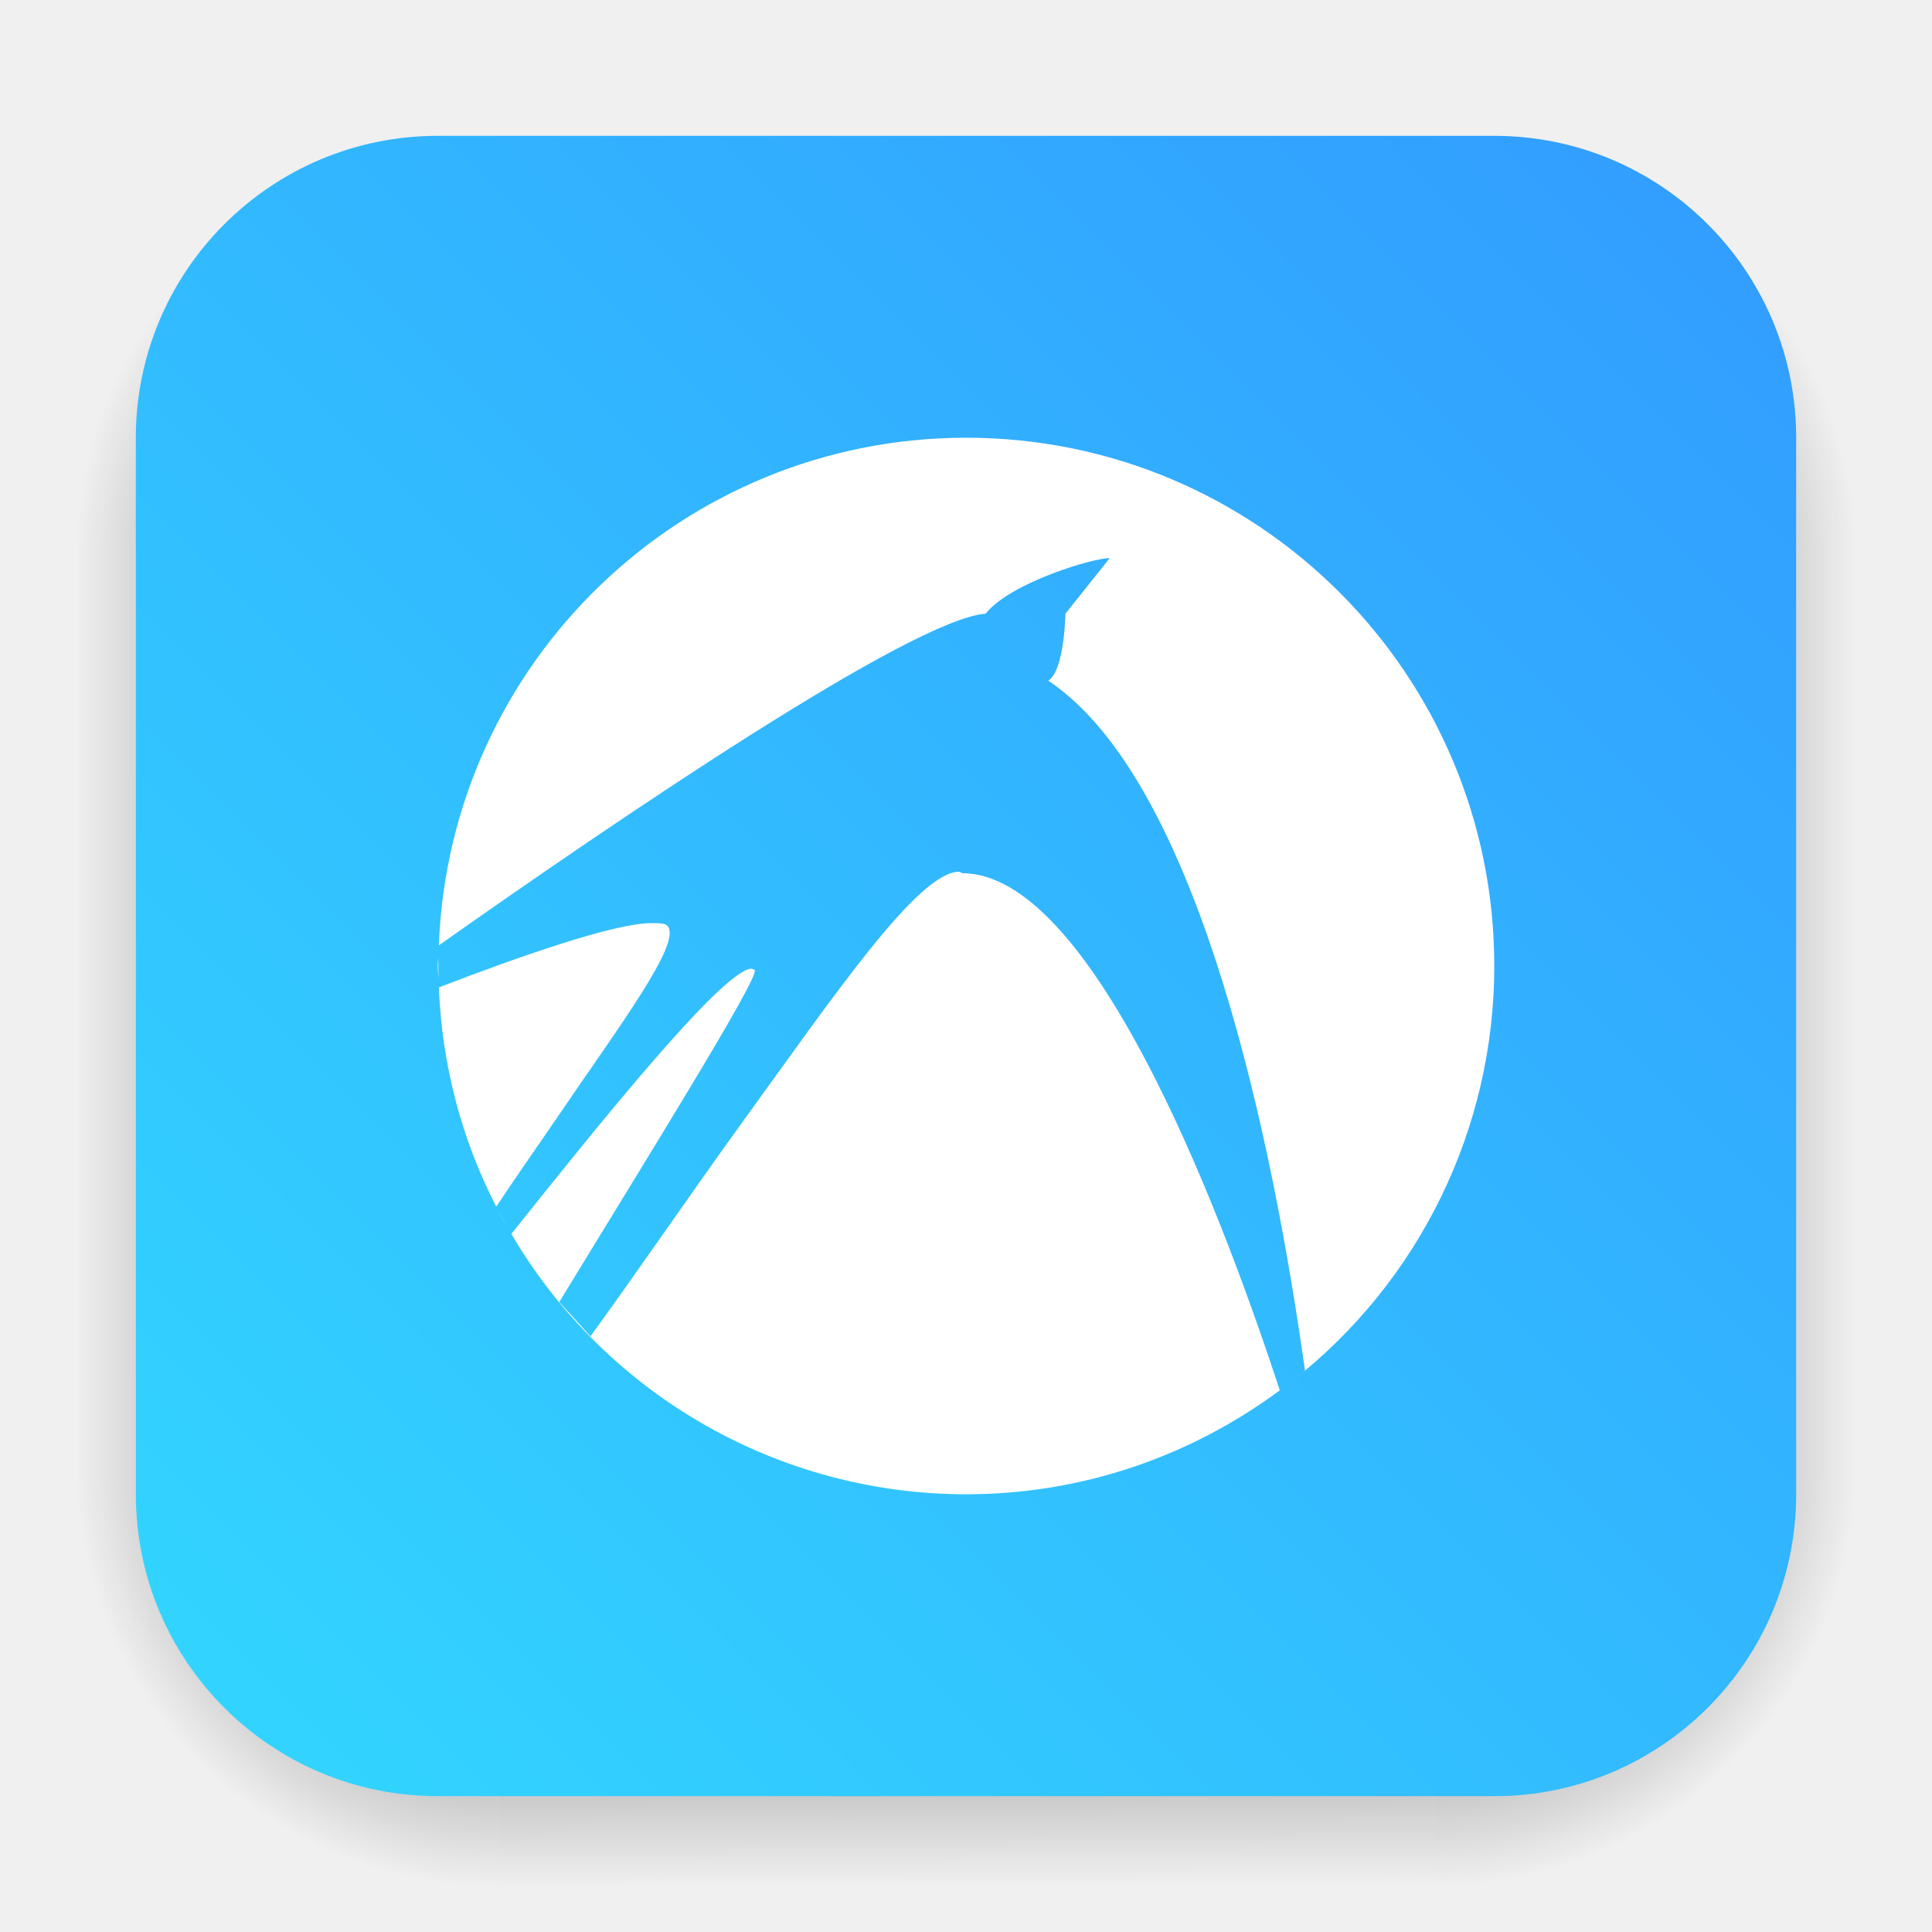
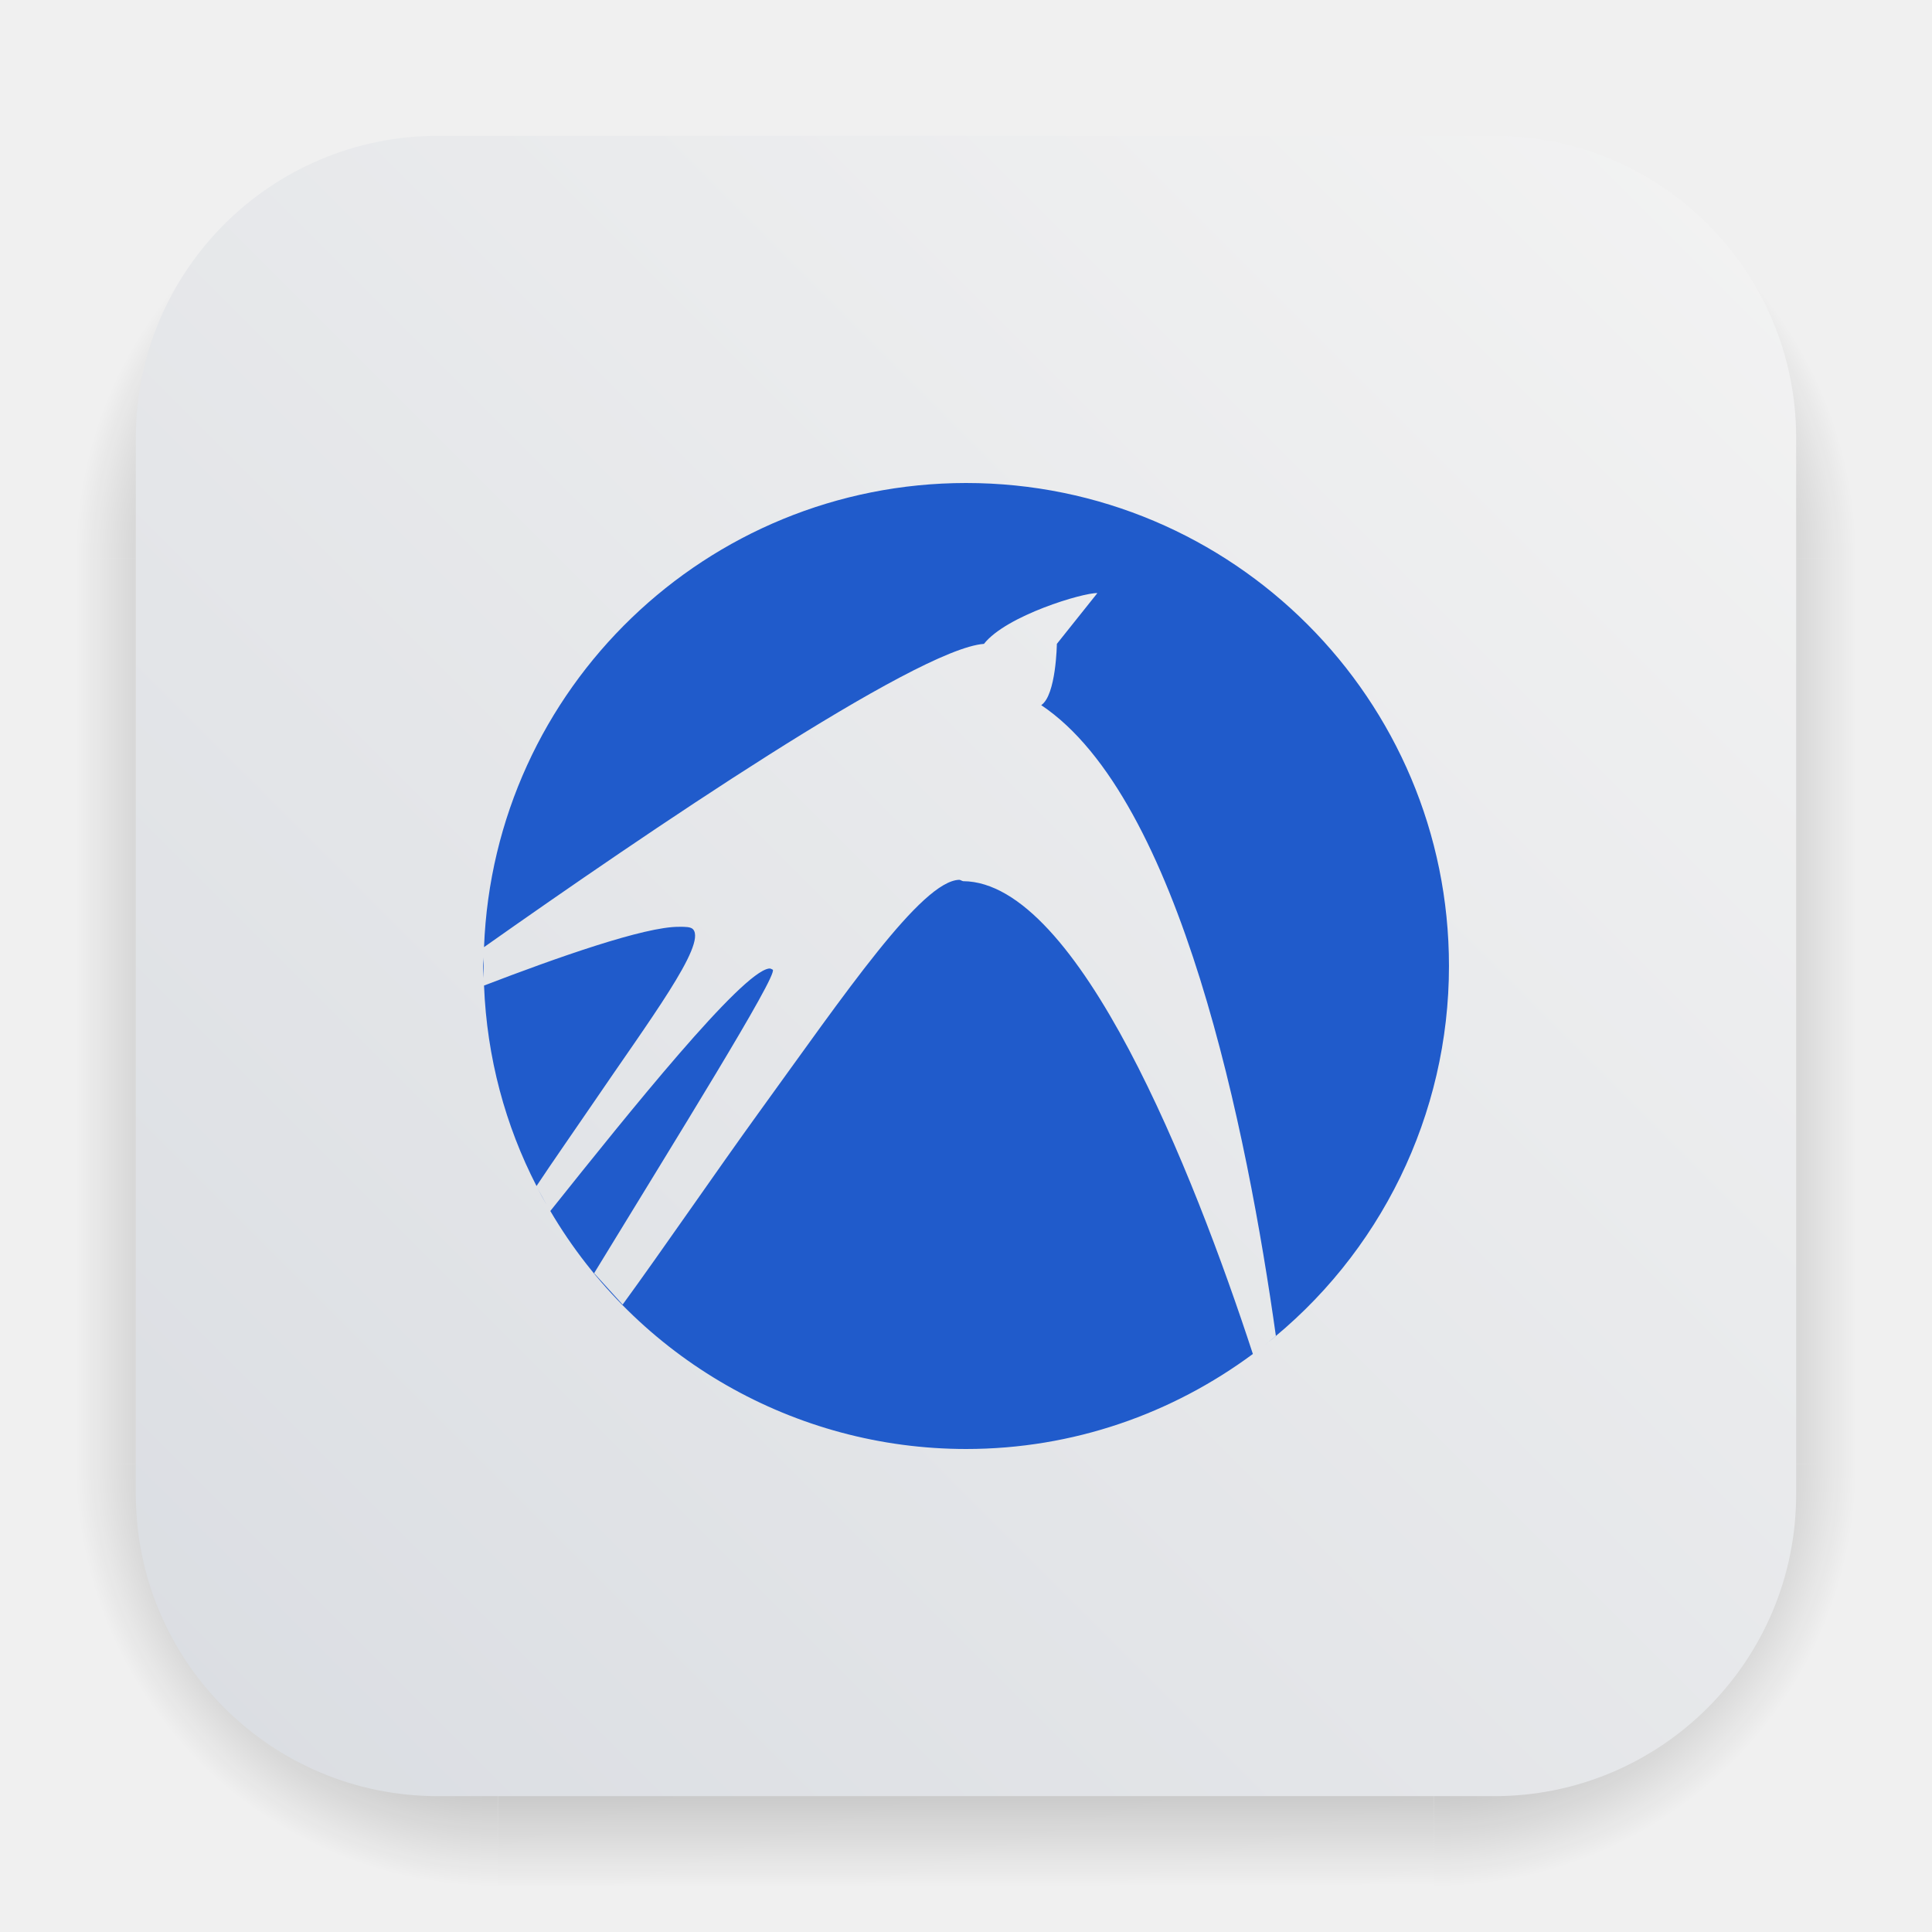
<svg xmlns="http://www.w3.org/2000/svg" xmlns:xlink="http://www.w3.org/1999/xlink" width="64" height="64" version="1.1" viewBox="0 0 64 64" id="svg17">
  <defs id="defs7">
    <linearGradient id="b" x1="45.628" x2="45.628" y1="57.955" y2="12.461" gradientTransform="matrix(0.26458,0,0,0.26458,0,280.07)" gradientUnits="userSpaceOnUse">
      <stop offset="0" id="stop2" />
      <stop stop-opacity="0" offset="1" id="stop4" />
    </linearGradient>
    <linearGradient gradientUnits="userSpaceOnUse" gradientTransform="matrix(0.5303204,0,0,0.5303204,11.71173,64.73281)" y2="-100.78" y1="-137.82" x2="-6.147" x1="-6.147" id="linearGradient11422">
-       <stop id="stop848" offset="0" stop-color="#32b4ff" />
-       <stop id="stop850" offset="1" stop-color="#3287ff" />
+       <stop id="stop848" offset="0" stop-color="#49b5fe" />
+       <stop id="stop850" offset="1" stop-color="#3581f6" />
    </linearGradient>
    <filter color-interpolation-filters="sRGB" height="1.048" width="1.048" y="-0.024" x="-0.024" id="filter2761">
      <feGaussianBlur id="feGaussianBlur4" stdDeviation="0.146" />
    </filter>
    <linearGradient gradientUnits="userSpaceOnUse" gradientTransform="translate(3.961468,-6.695583)" y2="1.17" y1="15.576" x2="15.65" x1="1.332" id="linearGradient1024">
-       <stop id="stop7" offset="0" stop-color="#00c8ff" />
-       <stop id="stop9" offset="1" stop-color="#14a0ff" />
+       <stop id="stop7" offset="0" stop-color="#3cccef" />
+       <stop id="stop9" offset="1" stop-color="#21a9fa" />
    </linearGradient>
    <filter color-interpolation-filters="sRGB" height="1.048" width="1.048" y="-0.024" x="-0.024" id="filter2761-6">
      <feGaussianBlur id="feGaussianBlur6" stdDeviation="0.146" />
    </filter>
    <linearGradient gradientUnits="userSpaceOnUse" gradientTransform="matrix(3.7796,0,0,3.7796,110.0757,0.53066)" y2="1.108" y1="15.429" x2="15.644" x1="1.257" id="linearGradient4673">
-       <stop id="stop9-7" offset="0" stop-color="#32dcff" />
-       <stop id="stop11" offset="1" stop-color="#3296ff" />
+       <stop id="stop9-7" offset="0" stop-color="#55d6f7" />
+       <stop id="stop11" offset="1" stop-color="#408eff" />
    </linearGradient>
    <linearGradient gradientUnits="userSpaceOnUse" gradientTransform="matrix(1.000007,0,0,1.000007,19.18783,0)" y2="1.058" y1="6.879" x2="7.937" x1="7.937" id="linearGradient865">
      <stop id="stop2-36" offset="0" stop-color="#fff" />
      <stop id="stop4-7" offset="1" stop-color="#fcc" />
    </linearGradient>
    <linearGradient gradientTransform="translate(19.18783)" gradientUnits="userSpaceOnUse" y2="3.933" y1="14.579" x2="12.314" x1="2.628" id="linearGradient855">
-       <stop id="stop7-5" offset="0" stop-color="#d462aa" />
-       <stop id="stop9-3" offset=".152" stop-color="#56c7d9" />
-       <stop id="stop11-6" offset=".333" stop-color="#2da8b8" />
-       <stop id="stop13" offset=".534" stop-color="#72cb6b" />
-       <stop id="stop15" offset=".71" stop-color="#c4dc2b" />
-       <stop id="stop17" offset=".862" stop-color="#f9da3e" />
-       <stop id="stop19" offset="1" stop-color="#f69429" />
+       <stop id="stop7-5" offset="0" stop-color="#f056aa" />
+       <stop id="stop9-3" offset=".152" stop-color="#3ccdd8" />
+       <stop id="stop11-6" offset=".333" stop-color="#0aa5b1" />
+       <stop id="stop13" offset=".534" stop-color="#4dd169" />
+       <stop id="stop15" offset=".71" stop-color="#bed859" />
+       <stop id="stop17" offset=".862" stop-color="#f7ce43" />
+       <stop id="stop19" offset="1" stop-color="#fb8922" />
    </linearGradient>
    <linearGradient gradientUnits="userSpaceOnUse" gradientTransform="matrix(0.26458,0,0,0.26458,19.18783,0)" y2="6.991" y1="19" x2="57.008" x1="45" id="linearGradient910">
      <stop id="stop22" offset="0" stop-color="#fff" />
-       <stop id="stop24" offset="1" stop-color="#ffe3cc" />
+       <stop id="stop24" offset="1" stop-color="#f7ddc8" />
    </linearGradient>
    <filter id="filter2761-7" x="-0.024" y="-0.024" width="1.048" height="1.048" color-interpolation-filters="sRGB">
      <feGaussianBlur stdDeviation="0.146" id="feGaussianBlur874" />
    </filter>
    <filter color-interpolation-filters="sRGB" height="1.048" width="1.048" y="-0.024" x="-0.024" id="filter2761-36">
      <feGaussianBlur id="feGaussianBlur10" stdDeviation="0.146" />
    </filter>
    <linearGradient gradientUnits="userSpaceOnUse" gradientTransform="matrix(3.7796,0,0,3.7796,111.787,0.53107)" y2="1.17" y1="15.576" x2="15.65" x1="1.332" id="linearGradient1024-6">
-       <stop id="stop13-7" offset="0" stop-color="#00dc96" />
-       <stop id="stop15-5" offset="1" stop-color="#14d29b" />
+       <stop id="stop13-7" offset="0" stop-color="#25d39d" />
+       <stop id="stop15-5" offset="1" stop-color="#25d39d" />
    </linearGradient>
    <linearGradient gradientUnits="userSpaceOnUse" gradientTransform="matrix(0.27476,0,0,0.27476,-24.95212,-0.32515)" y2="12.461" y1="57.955" x2="45.628" x1="45.628" id="b-5">
      <stop id="stop2-3" offset="0" />
      <stop id="stop4-5" offset="1" stop-opacity="0" />
    </linearGradient>
    <filter id="filter2761-3" x="-0.024" y="-0.024" width="1.048" height="1.048" color-interpolation-filters="sRGB">
      <feGaussianBlur stdDeviation="0.146" id="feGaussianBlur878" />
    </filter>
    <linearGradient id="linearGradient1024-6-6" x1="1.332" x2="15.65" y1="15.576" y2="1.17" gradientTransform="matrix(3.7796,0,0,3.7796,-0.0020773,0.53047)" gradientUnits="userSpaceOnUse">
-       <stop stop-color="#00dc96" offset="0" id="stop881" />
-       <stop stop-color="#14d29b" offset="1" id="stop883" />
+       <stop stop-color="#25d39d" offset="0" id="stop881" />
+       <stop stop-color="#25d39d" offset="1" id="stop883" />
    </linearGradient>
    <linearGradient xlink:href="#linearGradient1051" id="linearGradient1053" x1="-127" y1="60" x2="-72" y2="5" gradientUnits="userSpaceOnUse" gradientTransform="translate(131.5,-0.509997)" />
    <linearGradient id="linearGradient1051">
-       <stop style="stop-color:#32d7ff;stop-opacity:1" offset="0" id="stop1047" />
-       <stop style="stop-color:#329bff;stop-opacity:1" offset="1" id="stop1049" />
+       <stop style="stop-color:#dadde2;stop-opacity:1;" offset="0" id="stop1047" />
+       <stop style="stop-color:#f3f3f3;stop-opacity:1;" offset="1" id="stop1049" />
    </linearGradient>
-     <filter style="color-interpolation-filters:sRGB" id="filter1057" x="-0.027" width="1.054" y="-0.027" height="1.054">
-       <feGaussianBlur stdDeviation="0.619" id="feGaussianBlur1059" />
-     </filter>
    <radialGradient id="gradient_ds_br" cx="0" cy="0" r="1" gradientUnits="userSpaceOnUse" gradientTransform="matrix(13.9984,0.00477622,-0.00477841,14.0048,47.5016,48.4952)">
      <stop offset="0.65" id="stop1" />
-       <stop offset="1" stop-opacity="0" id="stop2" />
+       <stop offset="1" stop-opacity="0" id="stop3" />
    </radialGradient>
    <linearGradient id="gradient_ds_b" x1="30.449" y1="48.5" x2="30.492" y2="62.5" gradientUnits="userSpaceOnUse">
-       <stop offset="0.654" id="stop3" />
-       <stop offset="1" stop-opacity="0" id="stop4" />
+       <stop offset="0.654" id="stop5" />
+       <stop offset="1" stop-opacity="0" id="stop6" />
    </linearGradient>
    <radialGradient id="gradient_ds_bl" cx="0" cy="0" r="1" gradientUnits="userSpaceOnUse" gradientTransform="matrix(0,14,-14,0,16.5,48.5)">
-       <stop offset="0.65" id="stop5" />
-       <stop offset="1" stop-opacity="0" id="stop6" />
+       <stop offset="0.65" id="stop8" />
+       <stop offset="1" stop-opacity="0" id="stop10" />
    </radialGradient>
    <linearGradient id="gradient_ds_r" x1="47.5" y1="33.5" x2="61.5" y2="33.501" gradientUnits="userSpaceOnUse">
-       <stop offset="0.649" id="stop7" />
-       <stop offset="1" stop-opacity="0" id="stop8" />
+       <stop offset="0.649" id="stop12" />
+       <stop offset="1" stop-opacity="0" id="stop14" />
    </linearGradient>
    <linearGradient id="gradient_ds_l" x1="16.5" y1="33.895" x2="2.5" y2="33.895" gradientUnits="userSpaceOnUse">
-       <stop offset="0.649" id="stop9" />
-       <stop offset="1" stop-opacity="0" id="stop10" />
+       <stop offset="0.649" id="stop16" />
+       <stop offset="1" stop-opacity="0" id="stop18" />
    </linearGradient>
    <radialGradient id="gradient_ds_tr" cx="0" cy="0" r="1" gradientTransform="matrix(0.00843236,-14,14.0084,0.0189842,47.4916,18.5)" gradientUnits="userSpaceOnUse">
-       <stop offset="0.65" id="stop11" />
-       <stop offset="1" stop-opacity="0" id="stop12" />
+       <stop offset="0.65" id="stop20" />
+       <stop offset="1" stop-opacity="0" id="stop21" />
    </radialGradient>
    <linearGradient id="gradient_ds_t" x1="29.98" y1="18.5" x2="29.916" y2="4.5" gradientUnits="userSpaceOnUse">
-       <stop offset="0.649" id="stop13" />
-       <stop offset="1" stop-opacity="0" id="stop14" />
+       <stop offset="0.649" id="stop23" />
+       <stop offset="1" stop-opacity="0" id="stop25" />
    </linearGradient>
    <radialGradient id="gradient_ds_tl" cx="0" cy="0" r="1" gradientTransform="matrix(-0.00843236,-14,-14.0084,0.0189842,16.5084,18.5)" gradientUnits="userSpaceOnUse">
-       <stop offset="0.65" id="stop15" />
-       <stop offset="1" stop-opacity="0" id="stop16" />
+       <stop offset="0.65" id="stop26" />
+       <stop offset="1" stop-opacity="0" id="stop27" />
    </radialGradient>
  </defs>
  <g id="ds" opacity="0.25">
    <path id="ds-br" d="m 47.5,48.5 h 14 v 14 h -14 z" fill="url(#gradient_ds_br)" style="fill:url(#gradient_ds_br)" />
    <path id="ds-b" d="m 16.5,48.5 h 31 v 14 h -31 z" fill="url(#gradient_ds_b)" style="fill:url(#gradient_ds_b)" />
    <path id="ds-bl" d="m 2.5,48.5 h 14 v 14 h -14 z" fill="url(#gradient_ds_bl)" style="fill:url(#gradient_ds_bl)" />
    <path id="ds-r" d="m 47.5,18.5 h 14 v 30 h -14 z" fill="url(#gradient_ds_r)" style="fill:url(#gradient_ds_r)" />
    <path id="ds-l" d="m 2.5,18.5 h 14 v 30 h -14 z" fill="url(#gradient_ds_l)" style="fill:url(#gradient_ds_l)" />
    <path id="ds-tr" d="m 47.5,4.5 h 14 v 14 h -14 z" fill="url(#gradient_ds_tr)" style="fill:url(#gradient_ds_tr)" />
    <path id="ds-t" d="m 16.5,4.5 h 31 v 14 h -31 z" fill="url(#gradient_ds_t)" style="fill:url(#gradient_ds_t)" />
    <path id="ds-tl" d="m 16.5,4.5 h -14 v 14 h 14 z" fill="url(#gradient_ds_tl)" style="fill:url(#gradient_ds_tl)" />
  </g>
  <rect style="fill:url(#linearGradient1053);fill-opacity:1;stroke-width:2.744;stroke-linecap:round" id="bg" width="55" height="55" x="4.5" y="4.5" rx="10" />
  <g id="art">
-     <path id="path939" overflow="visible" fill-rule="evenodd" fill="#ffffff" d="M 32.002,14.5 A 17.486,17.486 0 0 0 14.537,31.316 c 5.8,-4.092 15.667,-10.81 18.114,-10.987 0.81,-1.029 3.605,-1.86 4.109,-1.839 l -1.467,1.839 c 0,0 -0.025,1.86 -0.566,2.22 5.056,3.377 7.47,15.501 8.503,22.859 l -0.434,0.347 A 17.452,17.452 0 0 0 49.5,32.002 17.498,17.498 0 0 0 32.002,14.5 Z m -0.248,14.377 c -1.364,0.041 -4.125,4.105 -7.275,8.453 -1.513,2.092 -3.472,4.952 -4.919,6.936 l -1.033,-1.137 c 2.96,-4.853 6.651,-10.777 6.473,-10.996 -0.041,-0.021 -0.087,-0.054 -0.145,-0.041 -1,0.149 -5.035,5.171 -7.916,8.784 A 17.477,17.477 0 0 0 32.002,49.5 c 3.898,0 7.482,-1.29 10.392,-3.443 -2.154,-6.585 -6.316,-17.105 -10.5,-17.13 -0.041,-0.008 -0.099,-0.05 -0.141,-0.05 z m -10.156,1.703 c -1.24,-0.008 -4.423,1.116 -7.06,2.129 0.103,2.612 0.773,5.072 1.901,7.263 0.529,-0.802 1.447,-2.116 1.997,-2.923 2.096,-3.084 4.158,-5.812 3.679,-6.374 -0.083,-0.095 -0.273,-0.095 -0.517,-0.095 z m -7.081,1.104 c 0,0.107 -0.017,0.207 -0.017,0.318 0,0.145 0.021,0.289 0.025,0.434 z m 1.955,8.358 c 0.107,0.211 0.223,0.418 0.339,0.624 z" style="stroke-width:4.134" />
+     <path id="path939" overflow="visible" fill-rule="evenodd" fill="#ffffff" d="M 32.002,16 A 15.987,15.987 0 0 0 16.034,31.375 c 5.302,-3.742 14.324,-9.883 16.561,-10.046 0.741,-0.941 3.296,-1.701 3.757,-1.682 l -1.342,1.682 c 0,0 -0.023,1.701 -0.518,2.03 4.622,3.088 6.829,14.173 7.774,20.9 l -0.397,0.317 a 15.957,15.957 0 0 0 6.13,-12.574 15.998,15.998 0 0 0 -15.998,-16.002 z m -0.227,13.145 c -1.247,0.038 -3.772,3.753 -6.652,7.729 -1.383,1.912 -3.175,4.528 -4.497,6.342 L 19.681,42.176 c 2.706,-4.437 6.081,-9.853 5.919,-10.053 -0.038,-0.019 -0.079,-0.049 -0.132,-0.038 -0.915,0.136 -4.603,4.728 -7.238,8.031 a 15.979,15.979 0 0 0 13.772,7.884 c 3.564,0 6.841,-1.179 9.501,-3.148 -1.969,-6.021 -5.775,-15.639 -9.6,-15.662 -0.038,-0.008 -0.091,-0.045 -0.128,-0.045 z m -9.286,1.557 c -1.134,-0.008 -4.044,1.02 -6.455,1.946 0.094,2.389 0.707,4.637 1.739,6.64 0.484,-0.733 1.323,-1.935 1.825,-2.672 1.916,-2.819 3.802,-5.314 3.364,-5.828 -0.076,-0.087 -0.249,-0.087 -0.472,-0.087 z m -6.474,1.009 c 0,0.098 -0.015,0.189 -0.015,0.291 0,0.132 0.019,0.265 0.023,0.397 z m 1.788,7.642 c 0.098,0.193 0.204,0.382 0.31,0.571 z" style="fill:#205bcb;fill-opacity:1;stroke-width:3.779" />
  </g>
</svg>
